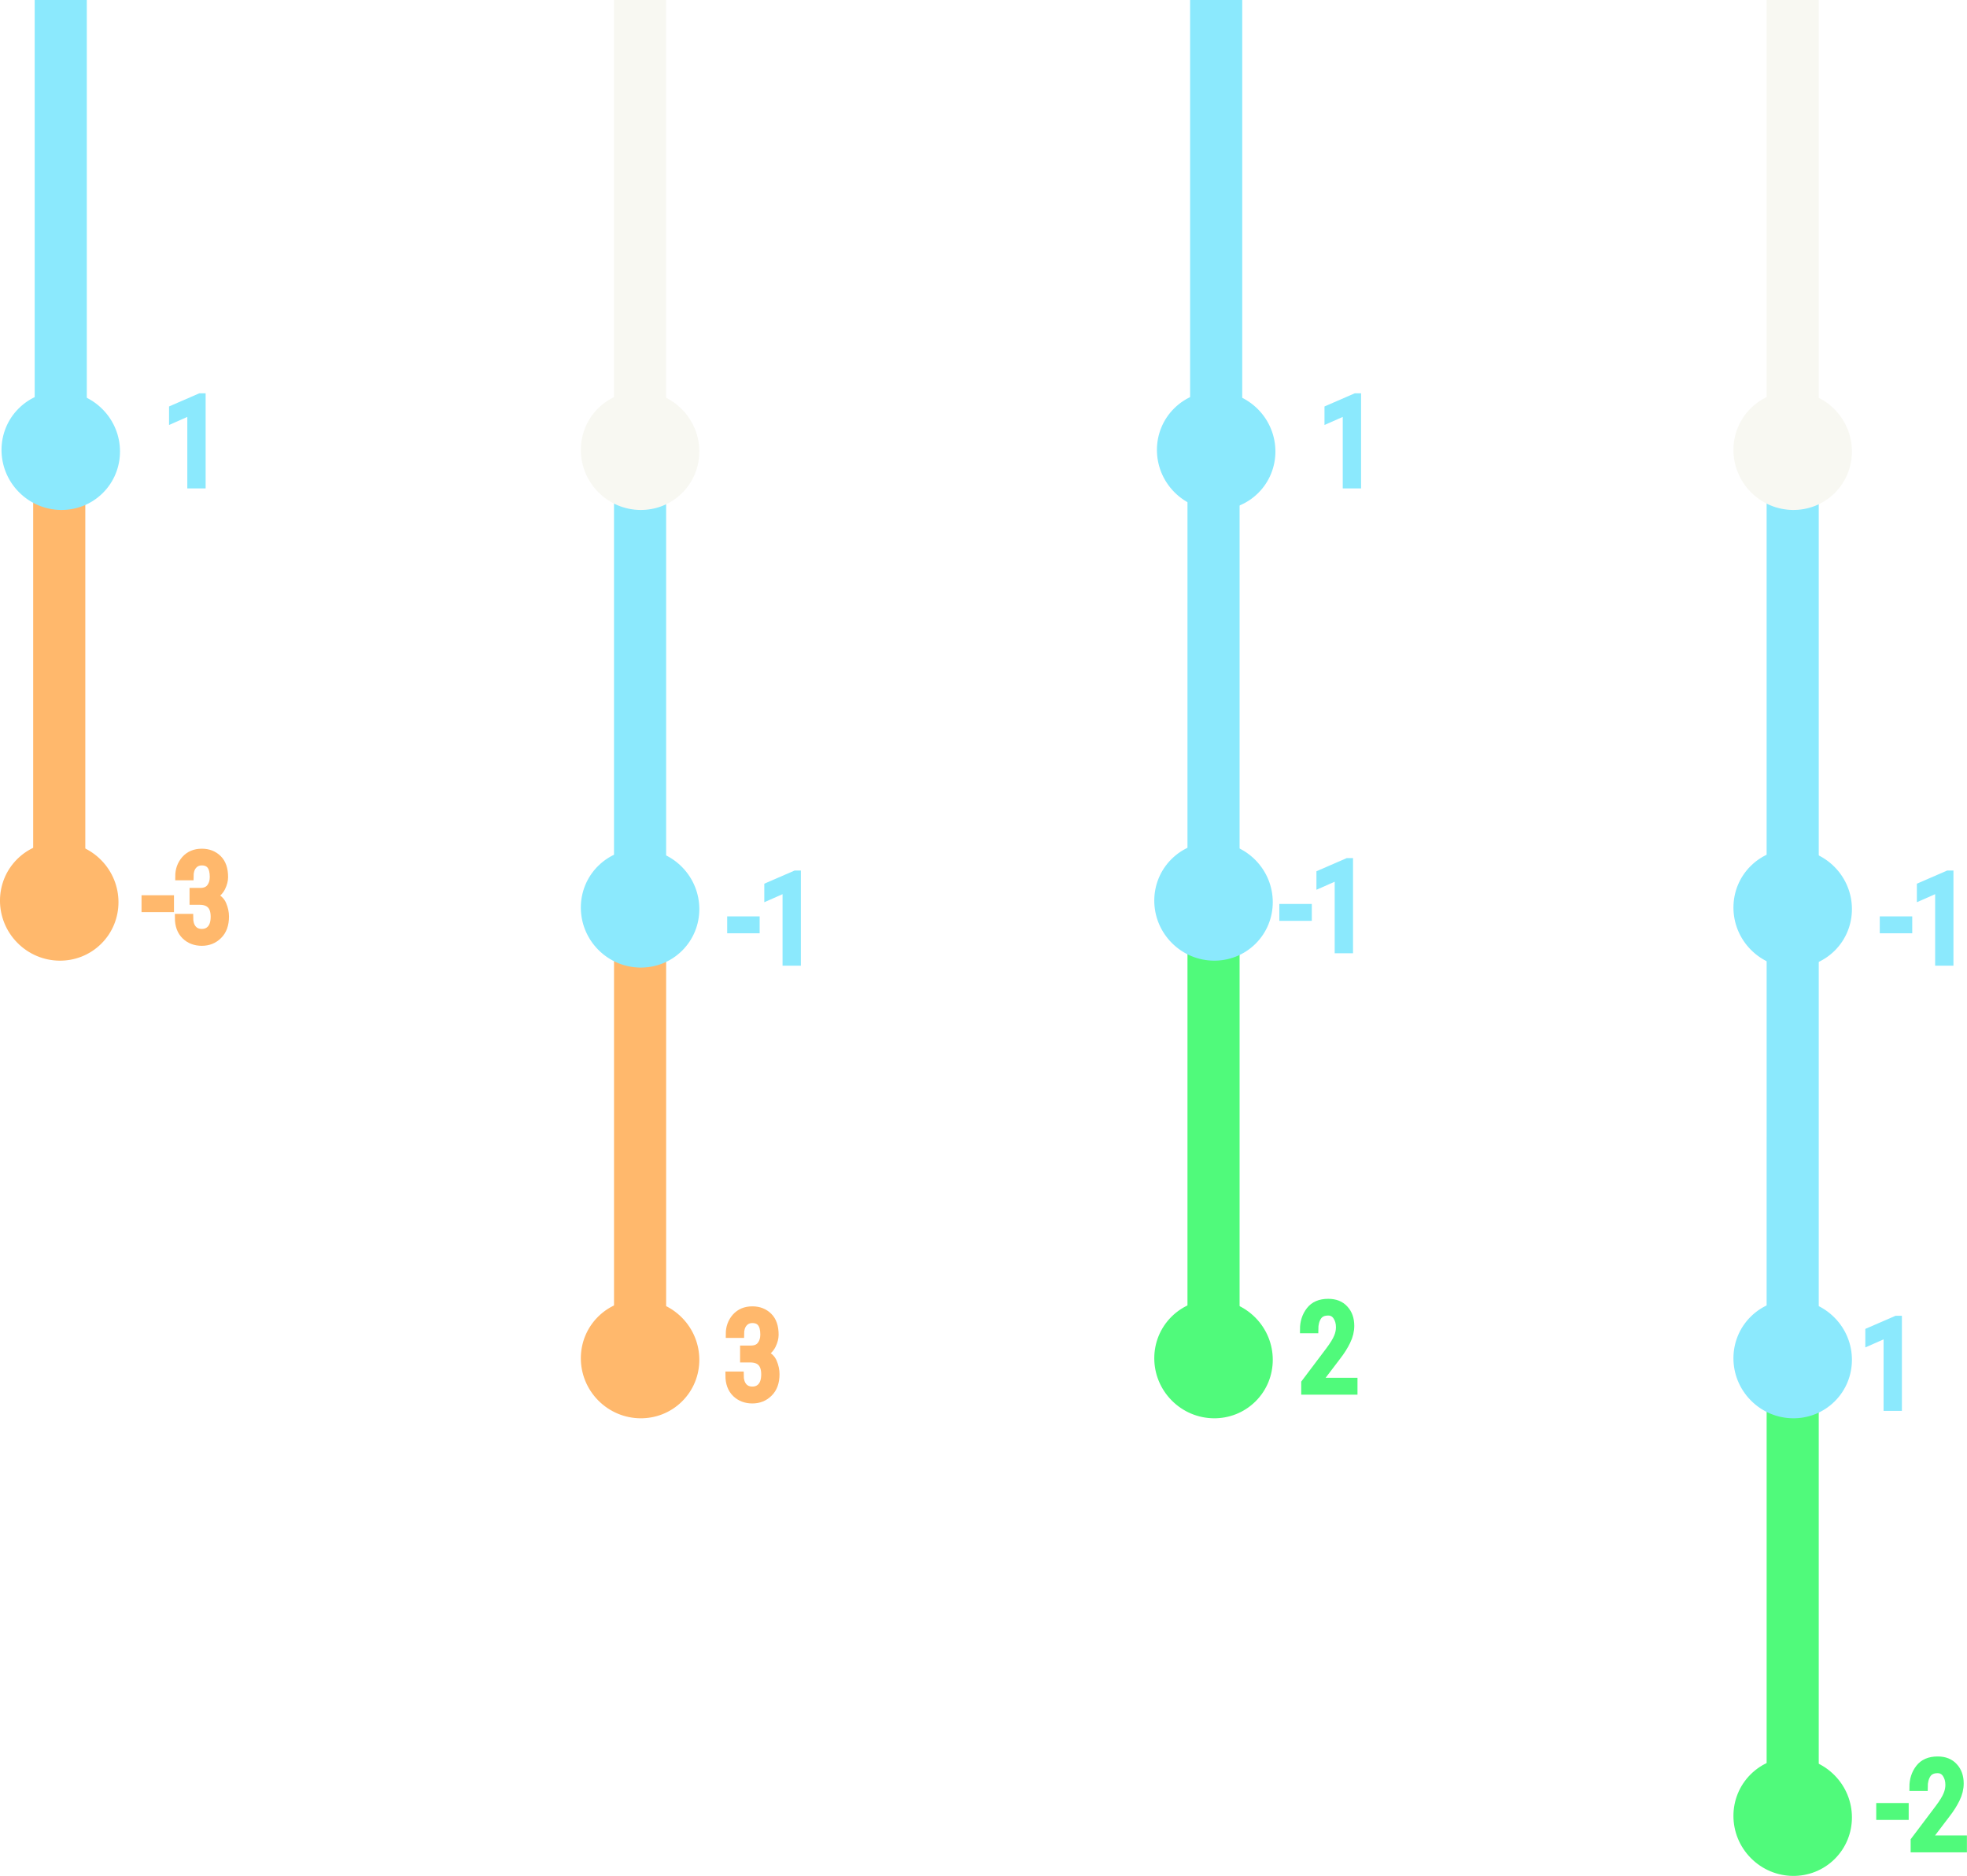
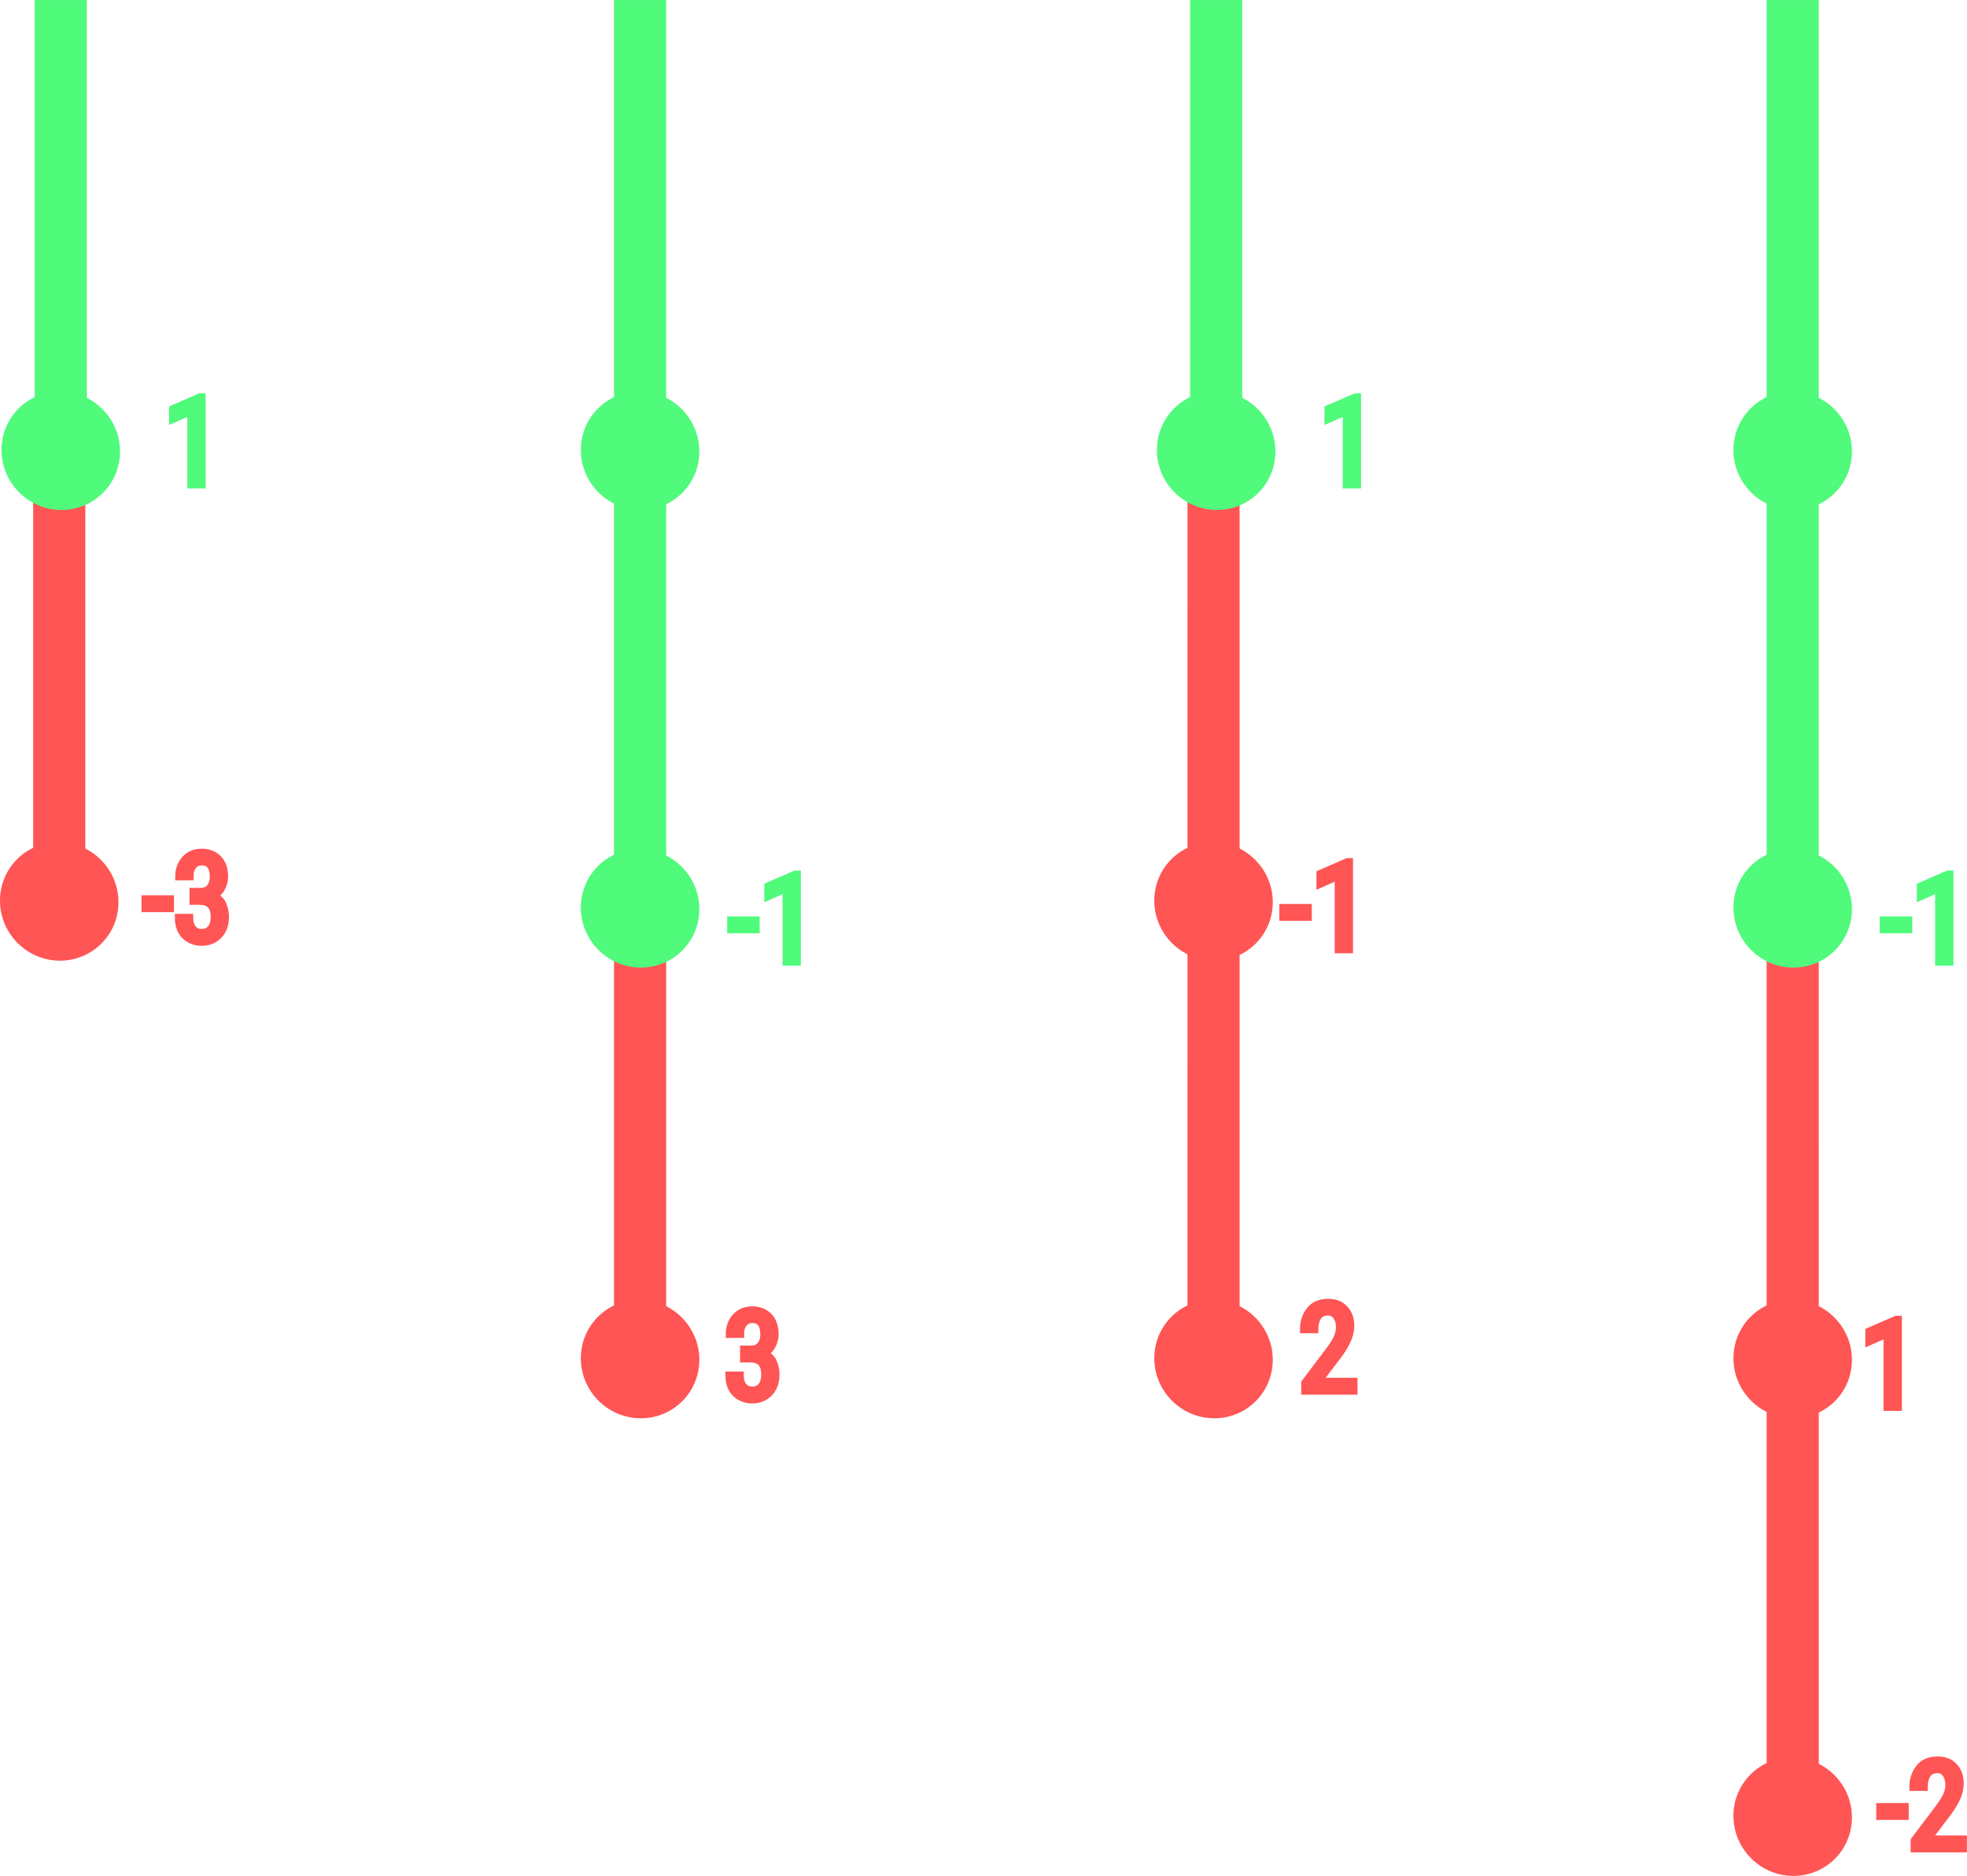
<svg xmlns="http://www.w3.org/2000/svg" viewBox="0 0 171.681 163.707" version="1.1" id="svg1">
  <defs id="defs1" />
  <g id="layer1" transform="translate(-147.0785,39.95045)">
    <g id="g17" transform="translate(-2.351479)" style="display:none">
      <g id="g2-2" transform="matrix(2.662407,0,0,2.662407,-146.7615,23.69583)">
        <path style="display:inline;fill:none;stroke:#f8f8f2;stroke-width:5.516;stroke-dasharray:none;stroke-opacity:1" d="M 26.124,137.055 60.173,102.625" id="path3-5-7" transform="matrix(-0.2202624,0.2178151,-0.2178151,-0.2202624,110.607,1.497847)" />
        <path id="path5-19-3-5-2-0" style="display:inline;fill:#f8f8f2;stroke-width:0.395" d="m 59.658,97.032 a 6.032,6.114 0 0 1 6.032,6.114 6.032,6.114 0 0 1 -6.032,6.114 6.032,6.114 0 0 1 -6.032,-6.114 6.032,6.114 0 0 1 6.032,-6.114 z" transform="matrix(-0.2202624,0.2178151,-0.2178151,-0.2202624,110.607,1.497847)" />
      </g>
      <g id="g3" transform="translate(27.64196)">
        <g id="g1" transform="matrix(2.662407,0,0,2.662407,-128.2261,23.69583)">
          <path style="display:inline;fill:none;stroke:#f8f8f2;stroke-width:5.516;stroke-dasharray:none;stroke-opacity:1" d="M 26.124,137.055 60.173,102.625" id="path3-5" transform="matrix(-0.2202624,0.2178151,-0.2178151,-0.2202624,110.607,1.497847)" />
          <path id="path5-19-3-5-2" style="display:inline;fill:#f8f8f2;stroke-width:0.395" d="m 59.658,97.032 a 6.032,6.114 0 0 1 6.032,6.114 6.032,6.114 0 0 1 -6.032,6.114 6.032,6.114 0 0 1 -6.032,-6.114 6.032,6.114 0 0 1 6.032,-6.114 z" transform="matrix(-0.2202624,0.2178151,-0.2178151,-0.2202624,110.607,1.497847)" />
        </g>
        <g id="g2" transform="matrix(2.662407,0,0,2.662407,-128.2261,63.63193)">
          <path style="display:inline;fill:none;stroke:#f8f8f2;stroke-width:5.516;stroke-dasharray:none;stroke-opacity:1" d="M 26.124,137.055 60.173,102.625" id="path3-5-3" transform="matrix(-0.2202624,0.2178151,-0.2178151,-0.2202624,110.607,1.497847)" />
          <path id="path5-19-3-5-2-5" style="display:inline;fill:#f8f8f2;stroke-width:0.395" d="m 59.658,97.032 a 6.032,6.114 0 0 1 6.032,6.114 6.032,6.114 0 0 1 -6.032,6.114 6.032,6.114 0 0 1 -6.032,-6.114 6.032,6.114 0 0 1 6.032,-6.114 z" transform="matrix(-0.2202624,0.2178151,-0.2178151,-0.2202624,110.607,1.497847)" />
        </g>
      </g>
    </g>
-     <path style="display:inline;fill:#ffb86c;stroke:#ffb86c;stroke-width:4.549;stroke-dasharray:none;stroke-opacity:1" d="M 152.249,-0.619 V 39.318" id="path3-5-7-2-5-6-6" />
-     <path id="path5-19-3-5-2-0-2-6-1-2" style="display:inline;fill:#ffb86c;stroke:#ffb86c;stroke-width:0.326" d="m 155.794,42.299 a 5.043,4.975 45.32 0 1 -7.083,-0.087 5.043,4.975 45.32 0 1 -0.008,-7.083 5.043,4.975 45.32 0 1 7.083,0.087 5.043,4.975 45.32 0 1 0.008,7.083 z" />
-     <text xml:space="preserve" style="font-size:10.667px;font-family:'TeX Gyre Adventor';-inkscape-font-specification:'TeX Gyre Adventor';display:inline;fill:#ffb86c;stroke:#ffb86c;stroke-width:0.677;stroke-miterlimit:4.1" x="159.518" y="42.142" id="text4-9-9">
-       <tspan id="tspan4-37-1" x="159.518" y="42.142" style="font-style:normal;font-variant:normal;font-weight:normal;font-stretch:normal;font-family:'Roboto Condensed';-inkscape-font-specification:'Roboto Condensed, ';fill:#ffb86c;stroke:#ffb86c">-3</tspan>
+     <path style="display:inline;fill:#ff5555;stroke:#ff5555;stroke-width:4.549;stroke-dasharray:none;stroke-opacity:1" d="M 152.249,-0.619 V 39.318" id="path3-5-7-2-5-6-6" />
+     <path id="path5-19-3-5-2-0-2-6-1-2" style="display:inline;fill:#ff5555;stroke:#ff5555;stroke-width:0.326" d="m 155.794,42.299 a 5.043,4.975 45.32 0 1 -7.083,-0.087 5.043,4.975 45.32 0 1 -0.008,-7.083 5.043,4.975 45.32 0 1 7.083,0.087 5.043,4.975 45.32 0 1 0.008,7.083 z" />
+     <text xml:space="preserve" style="font-size:10.667px;font-family:'TeX Gyre Adventor';-inkscape-font-specification:'TeX Gyre Adventor';display:inline;fill:#ff5555;stroke:#ff5555;stroke-width:0.677;stroke-miterlimit:4.1" x="159.518" y="42.142" id="text4-9-9">
+       <tspan id="tspan4-37-1" x="159.518" y="42.142" style="font-style:normal;font-variant:normal;font-weight:normal;font-stretch:normal;font-family:'Roboto Condensed';-inkscape-font-specification:'Roboto Condensed, ';fill:#ff5555;stroke:#ff5555">-3</tspan>
    </text>
-     <path style="display:inline;fill:#8be9fd;stroke:#8be9fd;stroke-width:4.549;stroke-dasharray:none;stroke-opacity:1" d="M 152.381,-39.95 V -0.014" id="path3-5-7-2" />
-     <path id="path5-19-3-5-2-0-2" style="display:inline;fill:#8be9fd;stroke:#8be9fd;stroke-width:0.326" d="m 155.927,2.967 a 5.043,4.975 45.32 0 1 -7.083,-0.087 5.043,4.975 45.32 0 1 -0.008,-7.083 5.043,4.975 45.32 0 1 7.083,0.087 5.043,4.975 45.32 0 1 0.008,7.083 z" />
-     <text xml:space="preserve" style="font-size:10.667px;font-family:'TeX Gyre Adventor';-inkscape-font-specification:'TeX Gyre Adventor';fill:#8be9fd;stroke:#8be9fd;stroke-width:0.677;stroke-miterlimit:4.1" x="161.329" y="2.336" id="text4">
-       <tspan id="tspan4" x="161.329" y="2.336" style="font-style:normal;font-variant:normal;font-weight:normal;font-stretch:normal;font-family:'Roboto Condensed';-inkscape-font-specification:'Roboto Condensed, ';fill:#8be9fd;stroke:#8be9fd">1</tspan>
+     <path style="display:inline;fill:#50fa7b;stroke:#50fa7b;stroke-width:4.549;stroke-dasharray:none;stroke-opacity:1" d="M 152.381,-39.95 V -0.014" id="path3-5-7-2" />
+     <path id="path5-19-3-5-2-0-2" style="display:inline;fill:#50fa7b;stroke:#50fa7b;stroke-width:0.326" d="m 155.927,2.967 a 5.043,4.975 45.32 0 1 -7.083,-0.087 5.043,4.975 45.32 0 1 -0.008,-7.083 5.043,4.975 45.32 0 1 7.083,0.087 5.043,4.975 45.32 0 1 0.008,7.083 z" />
+     <text xml:space="preserve" style="font-size:10.667px;font-family:'TeX Gyre Adventor';-inkscape-font-specification:'TeX Gyre Adventor';fill:#50fa7b;stroke:#50fa7b;stroke-width:0.677;stroke-miterlimit:4.1" x="161.329" y="2.336" id="text4">
+       <tspan id="tspan4" x="161.329" y="2.336" style="font-style:normal;font-variant:normal;font-weight:normal;font-stretch:normal;font-family:'Roboto Condensed';-inkscape-font-specification:'Roboto Condensed, ';fill:#50fa7b;stroke:#50fa7b">1</tspan>
    </text>
-     <path style="display:inline;fill:#ffb86c;stroke:#ffb86c;stroke-width:4.549;stroke-dasharray:none;stroke-opacity:1" d="M 202.945,39.318 V 79.254" id="path3-5-7-2-5-6-6-5" />
-     <path id="path5-19-3-5-2-0-2-6-1-2-9" style="display:inline;fill:#ffb86c;stroke:#ffb86c;stroke-width:0.326" d="m 206.491,82.235 a 5.043,4.975 45.32 0 1 -7.083,-0.087 5.043,4.975 45.32 0 1 -0.008,-7.083 5.043,4.975 45.32 0 1 7.083,0.087 5.043,4.975 45.32 0 1 0.008,7.083 z" />
-     <text xml:space="preserve" style="font-size:10.667px;font-family:'TeX Gyre Adventor';-inkscape-font-specification:'TeX Gyre Adventor';display:inline;fill:#ffb86c;stroke:#ffb86c;stroke-width:0.677;stroke-miterlimit:4.1" x="210.215" y="82.078" id="text4-9-9-2">
-       <tspan id="tspan4-37-1-2" x="210.215" y="82.078" style="font-style:normal;font-variant:normal;font-weight:normal;font-stretch:normal;font-family:'Roboto Condensed';-inkscape-font-specification:'Roboto Condensed, ';fill:#ffb86c;stroke:#ffb86c">3</tspan>
+     <path style="display:inline;fill:#ff5555;stroke:#ff5555;stroke-width:4.549;stroke-dasharray:none;stroke-opacity:1" d="M 202.945,39.318 V 79.254" id="path3-5-7-2-5-6-6-5" />
+     <path id="path5-19-3-5-2-0-2-6-1-2-9" style="display:inline;fill:#ff5555;stroke:#ff5555;stroke-width:0.326" d="m 206.491,82.235 a 5.043,4.975 45.32 0 1 -7.083,-0.087 5.043,4.975 45.32 0 1 -0.008,-7.083 5.043,4.975 45.32 0 1 7.083,0.087 5.043,4.975 45.32 0 1 0.008,7.083 z" />
+     <text xml:space="preserve" style="font-size:10.667px;font-family:'TeX Gyre Adventor';-inkscape-font-specification:'TeX Gyre Adventor';display:inline;fill:#ff5555;stroke:#ff5555;stroke-width:0.677;stroke-miterlimit:4.1" x="210.215" y="82.078" id="text4-9-9-2">
+       <tspan id="tspan4-37-1-2" x="210.215" y="82.078" style="font-style:normal;font-variant:normal;font-weight:normal;font-stretch:normal;font-family:'Roboto Condensed';-inkscape-font-specification:'Roboto Condensed, ';fill:#ff5555;stroke:#ff5555">3</tspan>
    </text>
-     <path style="display:inline;fill:#8be9fd;stroke:#8be9fd;stroke-width:4.549;stroke-dasharray:none;stroke-opacity:1" d="M 202.945,-0.014 V 39.922" id="path3-5-3-2" />
-     <path id="path5-19-3-5-2-5-9" style="display:inline;fill:#8be9fd;stroke:#8be9fd;stroke-width:0.326" d="m 206.491,42.903 a 5.043,4.975 45.32 0 1 -7.083,-0.087 5.043,4.975 45.32 0 1 -0.008,-7.083 5.043,4.975 45.32 0 1 7.083,0.087 5.043,4.975 45.32 0 1 0.008,7.083 z" />
-     <path style="display:inline;fill:#f8f8f2;stroke:#f8f8f2;stroke-width:4.549;stroke-dasharray:none;stroke-opacity:1" d="M 202.945,-39.95 V -0.014" id="path3-5-73" />
-     <path id="path5-19-3-5-2-6" style="display:inline;fill:#f8f8f2;stroke:#f8f8f2;stroke-width:0.326" d="m 206.491,2.967 a 5.043,4.975 45.32 0 1 -7.083,-0.087 5.043,4.975 45.32 0 1 -0.008,-7.083 5.043,4.975 45.32 0 1 7.083,0.087 5.043,4.975 45.32 0 1 0.008,7.083 z" />
-     <text xml:space="preserve" style="font-size:10.667px;font-family:'TeX Gyre Adventor';-inkscape-font-specification:'TeX Gyre Adventor';fill:#8be9fd;stroke:#8be9fd;stroke-width:0.677;stroke-miterlimit:4.1" x="210.635" y="43.988" id="text4-5">
-       <tspan id="tspan4-0" x="210.635" y="43.988" style="font-style:normal;font-variant:normal;font-weight:normal;font-stretch:normal;font-family:'Roboto Condensed';-inkscape-font-specification:'Roboto Condensed, ';fill:#8be9fd;stroke:#8be9fd">-1</tspan>
+     <path style="display:inline;fill:#50fa7b;stroke:#50fa7b;stroke-width:4.549;stroke-dasharray:none;stroke-opacity:1" d="M 202.945,-0.014 V 39.922" id="path3-5-3-2" />
+     <path id="path5-19-3-5-2-5-9" style="display:inline;fill:#50fa7b;stroke:#50fa7b;stroke-width:0.326" d="m 206.491,42.903 a 5.043,4.975 45.32 0 1 -7.083,-0.087 5.043,4.975 45.32 0 1 -0.008,-7.083 5.043,4.975 45.32 0 1 7.083,0.087 5.043,4.975 45.32 0 1 0.008,7.083 z" />
+     <path style="display:inline;fill:#50fa7b;stroke:#50fa7b;stroke-width:4.549;stroke-dasharray:none;stroke-opacity:1" d="M 202.945,-39.95 V -0.014" id="path3-5-73" />
+     <path id="path5-19-3-5-2-6" style="display:inline;fill:#50fa7b;stroke:#50fa7b;stroke-width:0.326" d="m 206.491,2.967 a 5.043,4.975 45.32 0 1 -7.083,-0.087 5.043,4.975 45.32 0 1 -0.008,-7.083 5.043,4.975 45.32 0 1 7.083,0.087 5.043,4.975 45.32 0 1 0.008,7.083 z" />
+     <text xml:space="preserve" style="font-size:10.667px;font-family:'TeX Gyre Adventor';-inkscape-font-specification:'TeX Gyre Adventor';fill:#50fa7b;stroke:#50fa7b;stroke-width:0.677;stroke-miterlimit:4.1" x="210.635" y="43.988" id="text4-5">
+       <tspan id="tspan4-0" x="210.635" y="43.988" style="font-style:normal;font-variant:normal;font-weight:normal;font-stretch:normal;font-family:'Roboto Condensed';-inkscape-font-specification:'Roboto Condensed, ';fill:#50fa7b;stroke:#50fa7b">-1</tspan>
    </text>
-     <g id="g3-1-7-3-5-2" transform="matrix(2.662407,0,0,2.662407,53.316,100.5529)" style="fill:#50fa7b;stroke:#50fa7b">
-       <path style="display:inline;fill:#50fa7b;stroke:#50fa7b;stroke-width:5.516;stroke-dasharray:none;stroke-opacity:1" d="M 26.124,137.055 60.173,102.625" id="path3-5-3-2-0-1-0-0" transform="matrix(-0.2202624,0.2178151,-0.2178151,-0.2202624,110.607,1.497847)" />
-       <path id="path5-19-3-5-2-5-9-9-9-4-6" style="display:inline;fill:#50fa7b;stroke:#50fa7b;stroke-width:0.395" d="m 59.658,97.032 a 6.032,6.114 0 0 1 6.032,6.114 6.032,6.114 0 0 1 -6.032,6.114 6.032,6.114 0 0 1 -6.032,-6.114 6.032,6.114 0 0 1 6.032,-6.114 z" transform="matrix(-0.2202624,0.2178151,-0.2178151,-0.2202624,110.607,1.497847)" />
+     <g id="g3-1-7-3-5-2" transform="matrix(2.662407,0,0,2.662407,53.316,100.5529)" style="fill:#ff5555;stroke:#ff5555">
+       <path style="display:inline;fill:#ff5555;stroke:#ff5555;stroke-width:5.516;stroke-dasharray:none;stroke-opacity:1" d="M 26.124,137.055 60.173,102.625" id="path3-5-3-2-0-1-0-0" transform="matrix(-0.2202624,0.2178151,-0.2178151,-0.2202624,110.607,1.497847)" />
+       <path id="path5-19-3-5-2-5-9-9-9-4-6" style="display:inline;fill:#ff5555;stroke:#ff5555;stroke-width:0.395" d="m 59.658,97.032 a 6.032,6.114 0 0 1 6.032,6.114 6.032,6.114 0 0 1 -6.032,6.114 6.032,6.114 0 0 1 -6.032,-6.114 6.032,6.114 0 0 1 6.032,-6.114 z" transform="matrix(-0.2202624,0.2178151,-0.2178151,-0.2202624,110.607,1.497847)" />
    </g>
-     <text xml:space="preserve" style="font-size:10.667px;font-family:'TeX Gyre Adventor';-inkscape-font-specification:'TeX Gyre Adventor';fill:#50fa7b;stroke:#50fa7b;stroke-width:0.677;stroke-miterlimit:4.1" x="260.377" y="81.42" id="text4-7-8-8">
-       <tspan id="tspan4-8-7-9" x="260.377" y="81.42" style="font-style:normal;font-variant:normal;font-weight:normal;font-stretch:normal;font-family:'Roboto Condensed';-inkscape-font-specification:'Roboto Condensed, ';fill:#50fa7b;stroke:#50fa7b">2</tspan>
+     <text xml:space="preserve" style="font-size:10.667px;font-family:'TeX Gyre Adventor';-inkscape-font-specification:'TeX Gyre Adventor';fill:#ff5555;stroke:#ff5555;stroke-width:0.677;stroke-miterlimit:4.1" x="260.377" y="81.42" id="text4-7-8-8">
+       <tspan id="tspan4-8-7-9" x="260.377" y="81.42" style="font-style:normal;font-variant:normal;font-weight:normal;font-stretch:normal;font-family:'Roboto Condensed';-inkscape-font-specification:'Roboto Condensed, ';fill:#ff5555;stroke:#ff5555">2</tspan>
    </text>
-     <g id="g2-9-9-6-6-1" transform="matrix(2.662407,0,0,2.662407,53.316,60.61677)" style="fill:#8be9fd;stroke:#8be9fd">
-       <path style="display:inline;fill:#8be9fd;stroke:#8be9fd;stroke-width:5.516;stroke-dasharray:none;stroke-opacity:1" d="M 26.124,137.055 60.173,102.625" id="path3-5-73-1-1-4-4" transform="matrix(-0.2202624,0.2178151,-0.2178151,-0.2202624,110.607,1.497847)" />
-       <path id="path5-19-3-5-2-6-2-29-9-9" style="display:inline;fill:#8be9fd;stroke:#8be9fd;stroke-width:0.395" d="m 59.658,97.032 a 6.032,6.114 0 0 1 6.032,6.114 6.032,6.114 0 0 1 -6.032,6.114 6.032,6.114 0 0 1 -6.032,-6.114 6.032,6.114 0 0 1 6.032,-6.114 z" transform="matrix(-0.2202624,0.2178151,-0.2178151,-0.2202624,110.607,1.497847)" />
+     <g id="g2-9-9-6-6-1" transform="matrix(2.662407,0,0,2.662407,53.316,60.61677)" style="fill:#ff5555;stroke:#ff5555">
+       <path style="display:inline;fill:#ff5555;stroke:#ff5555;stroke-width:5.516;stroke-dasharray:none;stroke-opacity:1" d="M 26.124,137.055 60.173,102.625" id="path3-5-73-1-1-4-4" transform="matrix(-0.2202624,0.2178151,-0.2178151,-0.2202624,110.607,1.497847)" />
+       <path id="path5-19-3-5-2-6-2-29-9-9" style="display:inline;fill:#ff5555;stroke:#ff5555;stroke-width:0.395" d="m 59.658,97.032 a 6.032,6.114 0 0 1 6.032,6.114 6.032,6.114 0 0 1 -6.032,6.114 6.032,6.114 0 0 1 -6.032,-6.114 6.032,6.114 0 0 1 6.032,-6.114 z" transform="matrix(-0.2202624,0.2178151,-0.2178151,-0.2202624,110.607,1.497847)" />
    </g>
-     <text xml:space="preserve" style="font-size:10.667px;font-family:'TeX Gyre Adventor';-inkscape-font-specification:'TeX Gyre Adventor';fill:#8be9fd;stroke:#8be9fd;stroke-width:0.677;stroke-miterlimit:4.1" x="258.828" y="42.898" id="text4-3-1-2">
-       <tspan id="tspan4-1-7-6" x="258.828" y="42.898" style="font-style:normal;font-variant:normal;font-weight:normal;font-stretch:normal;font-family:'Roboto Condensed';-inkscape-font-specification:'Roboto Condensed, ';fill:#8be9fd;stroke:#8be9fd">-1</tspan>
+     <text xml:space="preserve" style="font-size:10.667px;font-family:'TeX Gyre Adventor';-inkscape-font-specification:'TeX Gyre Adventor';fill:#ff5555;stroke:#ff5555;stroke-width:0.677;stroke-miterlimit:4.1" x="258.828" y="42.898" id="text4-3-1-2">
+       <tspan id="tspan4-1-7-6" x="258.828" y="42.898" style="font-style:normal;font-variant:normal;font-weight:normal;font-stretch:normal;font-family:'Roboto Condensed';-inkscape-font-specification:'Roboto Condensed, ';fill:#ff5555;stroke:#ff5555">-1</tspan>
    </text>
-     <path style="display:inline;fill:#8be9fd;stroke:#8be9fd;stroke-width:4.549;stroke-dasharray:none;stroke-opacity:1" d="M 253.226,-39.95 V -0.014" id="path3-5-7-2-2" />
-     <path id="path5-19-3-5-2-0-2-9" style="display:inline;fill:#8be9fd;stroke:#8be9fd;stroke-width:0.326" d="m 256.772,2.967 a 5.043,4.975 45.32 0 1 -7.083,-0.087 5.043,4.975 45.32 0 1 -0.008,-7.083 5.043,4.975 45.32 0 1 7.083,0.087 5.043,4.975 45.32 0 1 0.008,7.083 z" />
-     <text xml:space="preserve" style="font-size:10.667px;font-family:'TeX Gyre Adventor';-inkscape-font-specification:'TeX Gyre Adventor';fill:#8be9fd;stroke:#8be9fd;stroke-width:0.677;stroke-miterlimit:4.1" x="262.174" y="2.336" id="text4-3">
-       <tspan id="tspan4-1" x="262.174" y="2.336" style="font-style:normal;font-variant:normal;font-weight:normal;font-stretch:normal;font-family:'Roboto Condensed';-inkscape-font-specification:'Roboto Condensed, ';fill:#8be9fd;stroke:#8be9fd">1</tspan>
+     <path style="display:inline;fill:#50fa7b;stroke:#50fa7b;stroke-width:4.549;stroke-dasharray:none;stroke-opacity:1" d="M 253.226,-39.95 V -0.014" id="path3-5-7-2-2" />
+     <path id="path5-19-3-5-2-0-2-9" style="display:inline;fill:#50fa7b;stroke:#50fa7b;stroke-width:0.326" d="m 256.772,2.967 a 5.043,4.975 45.32 0 1 -7.083,-0.087 5.043,4.975 45.32 0 1 -0.008,-7.083 5.043,4.975 45.32 0 1 7.083,0.087 5.043,4.975 45.32 0 1 0.008,7.083 z" />
+     <text xml:space="preserve" style="font-size:10.667px;font-family:'TeX Gyre Adventor';-inkscape-font-specification:'TeX Gyre Adventor';fill:#50fa7b;stroke:#50fa7b;stroke-width:0.677;stroke-miterlimit:4.1" x="262.174" y="2.336" id="text4-3">
+       <tspan id="tspan4-1" x="262.174" y="2.336" style="font-style:normal;font-variant:normal;font-weight:normal;font-stretch:normal;font-family:'Roboto Condensed';-inkscape-font-specification:'Roboto Condensed, ';fill:#50fa7b;stroke:#50fa7b">1</tspan>
    </text>
-     <g id="g3-1-7-3-5" transform="matrix(2.662407,0,0,2.662407,103.8652,140.489)" style="fill:#50fa7b;stroke:#50fa7b">
-       <path style="display:inline;fill:#50fa7b;stroke:#50fa7b;stroke-width:5.516;stroke-dasharray:none;stroke-opacity:1" d="M 26.124,137.055 60.173,102.625" id="path3-5-3-2-0-1-0" transform="matrix(-0.2202624,0.2178151,-0.2178151,-0.2202624,110.607,1.497847)" />
-       <path id="path5-19-3-5-2-5-9-9-9-4" style="display:inline;fill:#50fa7b;stroke:#50fa7b;stroke-width:0.395" d="m 59.658,97.032 a 6.032,6.114 0 0 1 6.032,6.114 6.032,6.114 0 0 1 -6.032,6.114 6.032,6.114 0 0 1 -6.032,-6.114 6.032,6.114 0 0 1 6.032,-6.114 z" transform="matrix(-0.2202624,0.2178151,-0.2178151,-0.2202624,110.607,1.497847)" />
+     <g id="g3-1-7-3-5" transform="matrix(2.662407,0,0,2.662407,103.8652,140.489)" style="fill:#ff5555;stroke:#ff5555">
+       <path style="display:inline;fill:#ff5555;stroke:#ff5555;stroke-width:5.516;stroke-dasharray:none;stroke-opacity:1" d="M 26.124,137.055 60.173,102.625" id="path3-5-3-2-0-1-0" transform="matrix(-0.2202624,0.2178151,-0.2178151,-0.2202624,110.607,1.497847)" />
+       <path id="path5-19-3-5-2-5-9-9-9-4" style="display:inline;fill:#ff5555;stroke:#ff5555;stroke-width:0.395" d="m 59.658,97.032 a 6.032,6.114 0 0 1 6.032,6.114 6.032,6.114 0 0 1 -6.032,6.114 6.032,6.114 0 0 1 -6.032,-6.114 6.032,6.114 0 0 1 6.032,-6.114 z" transform="matrix(-0.2202624,0.2178151,-0.2178151,-0.2202624,110.607,1.497847)" />
    </g>
-     <text xml:space="preserve" style="font-size:10.667px;font-family:'TeX Gyre Adventor';-inkscape-font-specification:'TeX Gyre Adventor';fill:#50fa7b;stroke:#50fa7b;stroke-width:0.677;stroke-miterlimit:4.1" x="310.926" y="121.356" id="text4-7-8">
-       <tspan id="tspan4-8-7" x="310.926" y="121.356" style="font-style:normal;font-variant:normal;font-weight:normal;font-stretch:normal;font-family:'Roboto Condensed';-inkscape-font-specification:'Roboto Condensed, ';fill:#50fa7b;stroke:#50fa7b">-2</tspan>
+     <text xml:space="preserve" style="font-size:10.667px;font-family:'TeX Gyre Adventor';-inkscape-font-specification:'TeX Gyre Adventor';fill:#ff5555;stroke:#ff5555;stroke-width:0.677;stroke-miterlimit:4.1" x="310.926" y="121.356" id="text4-7-8">
+       <tspan id="tspan4-8-7" x="310.926" y="121.356" style="font-style:normal;font-variant:normal;font-weight:normal;font-stretch:normal;font-family:'Roboto Condensed';-inkscape-font-specification:'Roboto Condensed, ';fill:#ff5555;stroke:#ff5555">-2</tspan>
    </text>
-     <text xml:space="preserve" style="font-size:10.667px;font-family:'TeX Gyre Adventor';-inkscape-font-specification:'TeX Gyre Adventor';fill:#8be9fd;stroke:#8be9fd;stroke-width:0.677;stroke-miterlimit:4.1" x="309.377" y="82.834" id="text4-3-1">
-       <tspan id="tspan4-1-7" x="309.377" y="82.834" style="font-style:normal;font-variant:normal;font-weight:normal;font-stretch:normal;font-family:'Roboto Condensed';-inkscape-font-specification:'Roboto Condensed, ';fill:#8be9fd;stroke:#8be9fd">1</tspan>
+     <text xml:space="preserve" style="font-size:10.667px;font-family:'TeX Gyre Adventor';-inkscape-font-specification:'TeX Gyre Adventor';fill:#ff5555;stroke:#ff5555;stroke-width:0.677;stroke-miterlimit:4.1" x="309.377" y="82.834" id="text4-3-1">
+       <tspan id="tspan4-1-7" x="309.377" y="82.834" style="font-style:normal;font-variant:normal;font-weight:normal;font-stretch:normal;font-family:'Roboto Condensed';-inkscape-font-specification:'Roboto Condensed, ';fill:#ff5555;stroke:#ff5555">1</tspan>
    </text>
-     <g id="g2-9-9-6-6" transform="matrix(2.662407,0,0,2.662407,103.8652,100.5529)" style="fill:#8be9fd;stroke:#8be9fd">
-       <path style="display:inline;fill:#8be9fd;stroke:#8be9fd;stroke-width:5.516;stroke-dasharray:none;stroke-opacity:1" d="M 26.124,137.055 60.173,102.625" id="path3-5-73-1-1-4" transform="matrix(-0.2202624,0.2178151,-0.2178151,-0.2202624,110.607,1.497847)" />
-       <path id="path5-19-3-5-2-6-2-29-9" style="display:inline;fill:#8be9fd;stroke:#8be9fd;stroke-width:0.395" d="m 59.658,97.032 a 6.032,6.114 0 0 1 6.032,6.114 6.032,6.114 0 0 1 -6.032,6.114 6.032,6.114 0 0 1 -6.032,-6.114 6.032,6.114 0 0 1 6.032,-6.114 z" transform="matrix(-0.2202624,0.2178151,-0.2178151,-0.2202624,110.607,1.497847)" />
+     <g id="g2-9-9-6-6" transform="matrix(2.662407,0,0,2.662407,103.8652,100.5529)" style="fill:#ff5555;stroke:#ff5555">
+       <path style="display:inline;fill:#ff5555;stroke:#ff5555;stroke-width:5.516;stroke-dasharray:none;stroke-opacity:1" d="M 26.124,137.055 60.173,102.625" id="path3-5-73-1-1-4" transform="matrix(-0.2202624,0.2178151,-0.2178151,-0.2202624,110.607,1.497847)" />
+       <path id="path5-19-3-5-2-6-2-29-9" style="display:inline;fill:#ff5555;stroke:#ff5555;stroke-width:0.395" d="m 59.658,97.032 a 6.032,6.114 0 0 1 6.032,6.114 6.032,6.114 0 0 1 -6.032,6.114 6.032,6.114 0 0 1 -6.032,-6.114 6.032,6.114 0 0 1 6.032,-6.114 z" transform="matrix(-0.2202624,0.2178151,-0.2178151,-0.2202624,110.607,1.497847)" />
    </g>
-     <path style="display:inline;fill:#8be9fd;stroke:#8be9fd;stroke-width:4.549;stroke-dasharray:none;stroke-opacity:1" d="M 303.546,-0.014 V 39.922" id="path3-5-3-2-03" />
-     <path id="path5-19-3-5-2-5-9-6" style="display:inline;fill:#8be9fd;stroke:#8be9fd;stroke-width:0.326" d="m 307.091,42.903 a 5.043,4.975 45.32 0 1 -7.083,-0.087 5.043,4.975 45.32 0 1 -0.008,-7.083 5.043,4.975 45.32 0 1 7.083,0.087 5.043,4.975 45.32 0 1 0.008,7.083 z" />
-     <path style="display:inline;fill:#f8f8f2;stroke:#f8f8f2;stroke-width:4.549;stroke-dasharray:none;stroke-opacity:1" d="M 303.546,-39.95 V -0.014" id="path3-5-73-8" />
-     <path id="path5-19-3-5-2-6-4" style="display:inline;fill:#f8f8f2;stroke:#f8f8f2;stroke-width:0.326" d="m 307.091,2.967 a 5.043,4.975 45.32 0 1 -7.083,-0.087 5.043,4.975 45.32 0 1 -0.008,-7.083 5.043,4.975 45.32 0 1 7.083,0.087 5.043,4.975 45.32 0 1 0.008,7.083 z" />
-     <text xml:space="preserve" style="font-size:10.667px;font-family:'TeX Gyre Adventor';-inkscape-font-specification:'TeX Gyre Adventor';fill:#8be9fd;stroke:#8be9fd;stroke-width:0.677;stroke-miterlimit:4.1" x="311.235" y="43.988" id="text4-5-1">
-       <tspan id="tspan4-0-0" x="311.235" y="43.988" style="font-style:normal;font-variant:normal;font-weight:normal;font-stretch:normal;font-family:'Roboto Condensed';-inkscape-font-specification:'Roboto Condensed, ';fill:#8be9fd;stroke:#8be9fd">-1</tspan>
+     <path style="display:inline;fill:#50fa7b;stroke:#50fa7b;stroke-width:4.549;stroke-dasharray:none;stroke-opacity:1" d="M 303.546,-0.014 V 39.922" id="path3-5-3-2-03" />
+     <path id="path5-19-3-5-2-5-9-6" style="display:inline;fill:#50fa7b;stroke:#50fa7b;stroke-width:0.326" d="m 307.091,42.903 a 5.043,4.975 45.32 0 1 -7.083,-0.087 5.043,4.975 45.32 0 1 -0.008,-7.083 5.043,4.975 45.32 0 1 7.083,0.087 5.043,4.975 45.32 0 1 0.008,7.083 z" />
+     <path style="display:inline;fill:#50fa7b;stroke:#50fa7b;stroke-width:4.549;stroke-dasharray:none;stroke-opacity:1" d="M 303.546,-39.95 V -0.014" id="path3-5-73-8" />
+     <path id="path5-19-3-5-2-6-4" style="display:inline;fill:#50fa7b;stroke:#50fa7b;stroke-width:0.326" d="m 307.091,2.967 a 5.043,4.975 45.32 0 1 -7.083,-0.087 5.043,4.975 45.32 0 1 -0.008,-7.083 5.043,4.975 45.32 0 1 7.083,0.087 5.043,4.975 45.32 0 1 0.008,7.083 z" />
+     <text xml:space="preserve" style="font-size:10.667px;font-family:'TeX Gyre Adventor';-inkscape-font-specification:'TeX Gyre Adventor';fill:#50fa7b;stroke:#50fa7b;stroke-width:0.677;stroke-miterlimit:4.1" x="311.235" y="43.988" id="text4-5-1">
+       <tspan id="tspan4-0-0" x="311.235" y="43.988" style="font-style:normal;font-variant:normal;font-weight:normal;font-stretch:normal;font-family:'Roboto Condensed';-inkscape-font-specification:'Roboto Condensed, ';fill:#50fa7b;stroke:#50fa7b">-1</tspan>
    </text>
    <g id="g4" style="display:none">
      <g id="g14" transform="translate(201.4377,-213.7866)" style="fill:#50fa7b;stroke:#50fa7b">
        <g id="g13" style="fill:#50fa7b;stroke:#50fa7b">
          <g id="g2-2-9-3" transform="matrix(2.662407,0,0,2.662407,-144.6805,236.2673)" style="fill:#50fa7b;stroke:#50fa7b">
            <path style="display:inline;fill:#50fa7b;stroke:#50fa7b;stroke-width:5.516;stroke-dasharray:none;stroke-opacity:1" d="M 26.124,137.055 60.173,102.625" id="path3-5-7-2-5" transform="matrix(-0.2202624,0.2178151,-0.2178151,-0.2202624,110.607,1.497847)" />
            <path id="path5-19-3-5-2-0-2-6" style="display:inline;fill:#50fa7b;stroke:#50fa7b;stroke-width:0.395" d="m 59.658,97.032 a 6.032,6.114 0 0 1 6.032,6.114 6.032,6.114 0 0 1 -6.032,6.114 6.032,6.114 0 0 1 -6.032,-6.114 6.032,6.114 0 0 1 6.032,-6.114 z" transform="matrix(-0.2202624,0.2178151,-0.2178151,-0.2202624,110.607,1.497847)" />
          </g>
        </g>
        <text xml:space="preserve" style="font-size:10.667px;font-family:'TeX Gyre Adventor';-inkscape-font-specification:'TeX Gyre Adventor';fill:#50fa7b;stroke:#50fa7b;stroke-width:0.677;stroke-miterlimit:4.1" x="63.463" y="218.781" id="text4-6">
          <tspan id="tspan4-3" x="63.463" y="218.781" style="font-style:normal;font-variant:normal;font-weight:normal;font-stretch:normal;font-family:'Roboto Condensed';-inkscape-font-specification:'Roboto Condensed, ';fill:#50fa7b;stroke:#50fa7b">2</tspan>
        </text>
      </g>
      <g id="g12" transform="translate(205.5341,-213.7866)" style="fill:#50fa7b;stroke:#50fa7b">
        <g id="g4-8-2" transform="translate(25.6267,212.5715)" style="fill:#50fa7b;stroke:#50fa7b">
          <g id="g2-9-9" transform="matrix(2.662407,0,0,2.662407,-128.2261,23.69583)" style="fill:#50fa7b;stroke:#50fa7b">
            <path style="display:inline;fill:#50fa7b;stroke:#50fa7b;stroke-width:5.516;stroke-dasharray:none;stroke-opacity:1" d="M 26.124,137.055 60.173,102.625" id="path3-5-73-1" transform="matrix(-0.2202624,0.2178151,-0.2178151,-0.2202624,110.607,1.497847)" />
            <path id="path5-19-3-5-2-6-2" style="display:inline;fill:#50fa7b;stroke:#50fa7b;stroke-width:0.395" d="m 59.658,97.032 a 6.032,6.114 0 0 1 6.032,6.114 6.032,6.114 0 0 1 -6.032,6.114 6.032,6.114 0 0 1 -6.032,-6.114 6.032,6.114 0 0 1 6.032,-6.114 z" transform="matrix(-0.2202624,0.2178151,-0.2178151,-0.2202624,110.607,1.497847)" />
          </g>
          <g id="g3-1-7" transform="matrix(2.662407,0,0,2.662407,-128.2261,63.63193)" style="fill:#50fa7b;stroke:#50fa7b">
            <path style="display:inline;fill:#50fa7b;stroke:#50fa7b;stroke-width:5.516;stroke-dasharray:none;stroke-opacity:1" d="M 26.124,137.055 60.173,102.625" id="path3-5-3-2-0" transform="matrix(-0.2202624,0.2178151,-0.2178151,-0.2202624,110.607,1.497847)" />
            <path id="path5-19-3-5-2-5-9-9" style="display:inline;fill:#50fa7b;stroke:#50fa7b;stroke-width:0.395" d="m 59.658,97.032 a 6.032,6.114 0 0 1 6.032,6.114 6.032,6.114 0 0 1 -6.032,6.114 6.032,6.114 0 0 1 -6.032,-6.114 6.032,6.114 0 0 1 6.032,-6.114 z" transform="matrix(-0.2202624,0.2178151,-0.2178151,-0.2202624,110.607,1.497847)" />
          </g>
        </g>
        <text xml:space="preserve" style="font-size:10.667px;font-family:'TeX Gyre Adventor';-inkscape-font-specification:'TeX Gyre Adventor';fill:#50fa7b;stroke:#50fa7b;stroke-width:0.677;stroke-miterlimit:4.1" x="105" y="255" id="text4-55">
          <tspan id="tspan4-4" x="105" y="255" style="font-style:normal;font-variant:normal;font-weight:normal;font-stretch:normal;font-family:'Roboto Condensed';-inkscape-font-specification:'Roboto Condensed, ';fill:#50fa7b;stroke:#50fa7b">2</tspan>
        </text>
      </g>
    </g>
  </g>
</svg>
